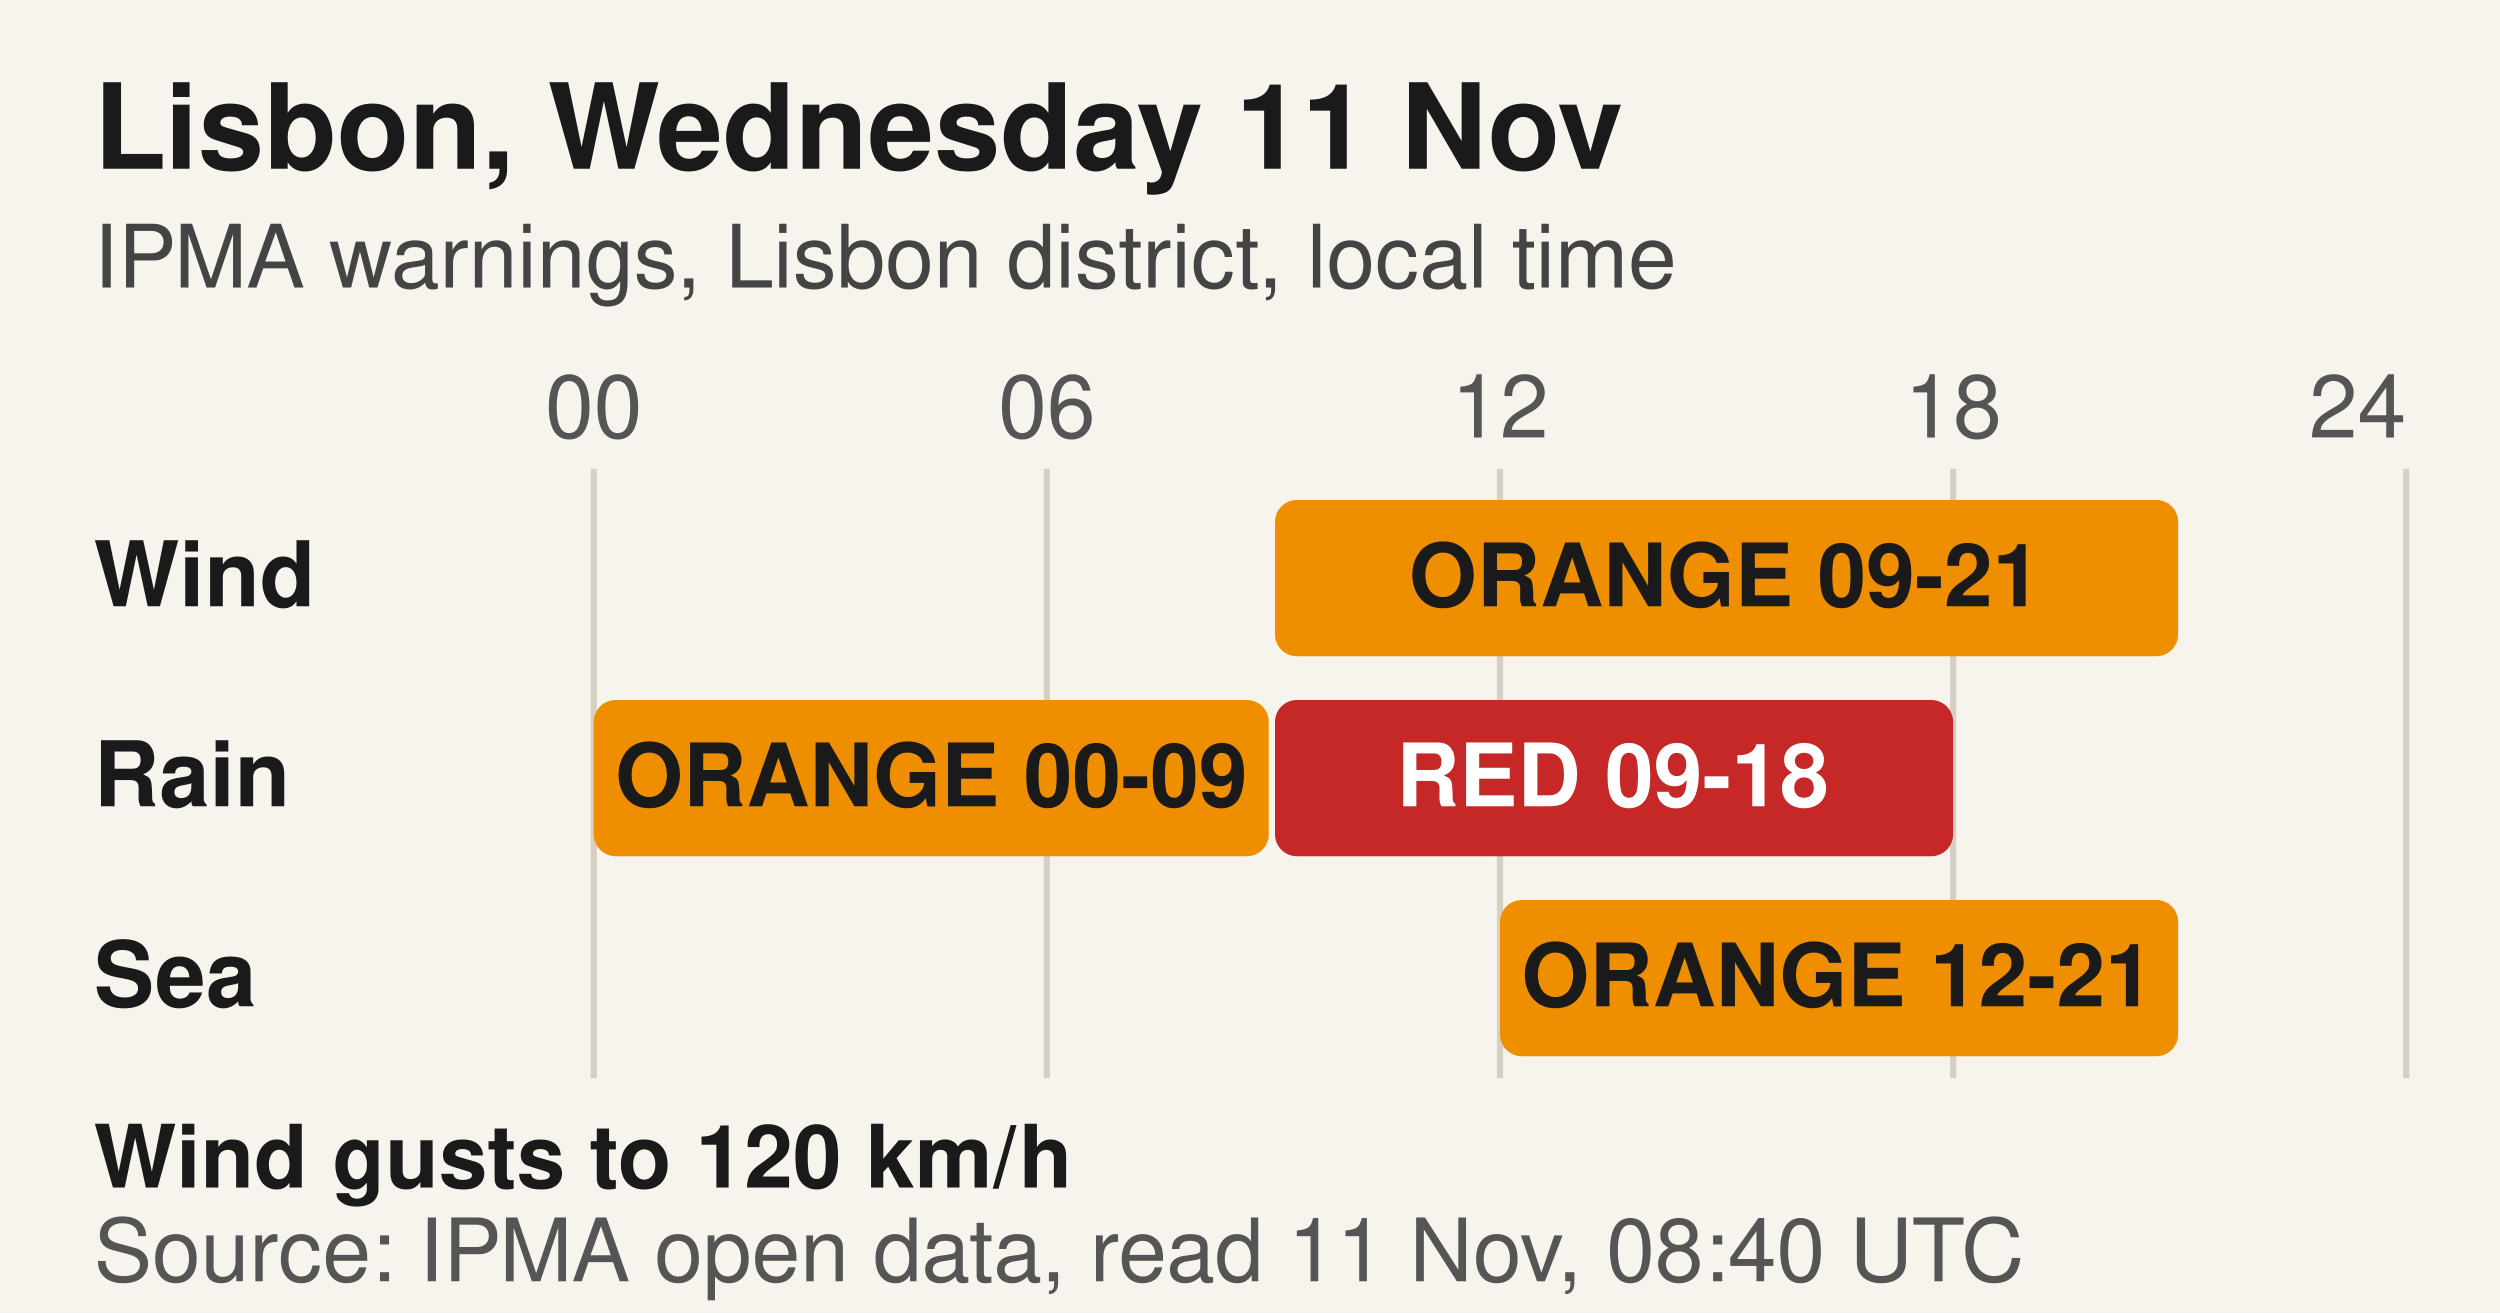
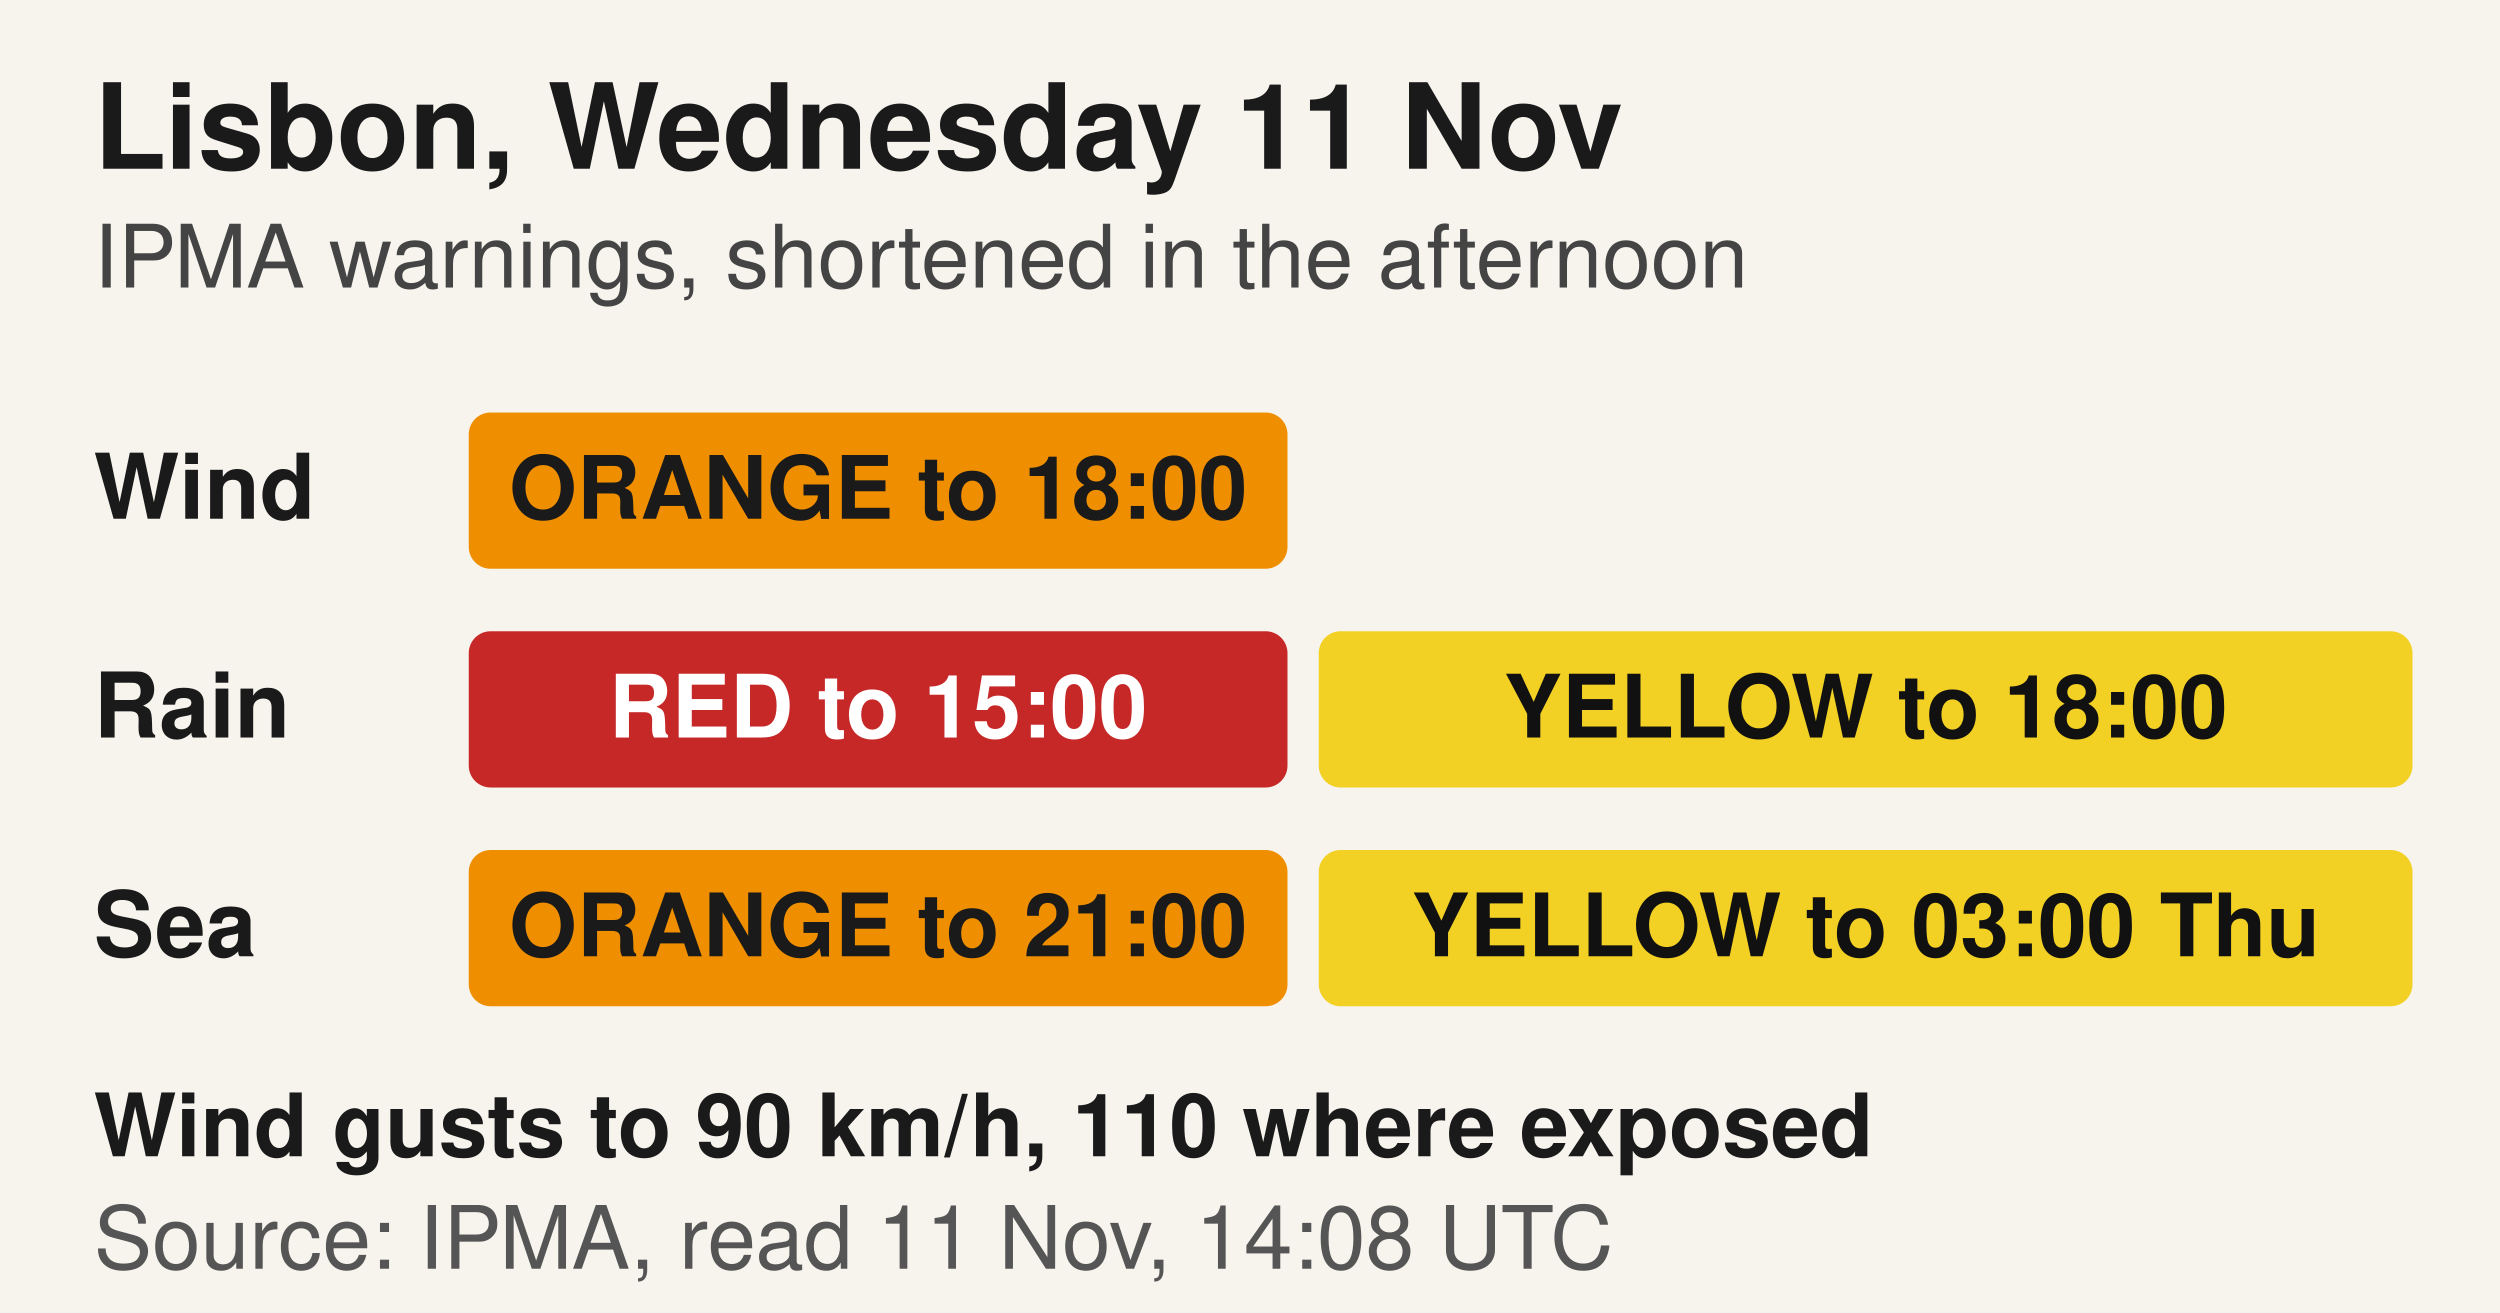
<svg xmlns="http://www.w3.org/2000/svg" viewBox="0 0 800 420" width="800" height="420" role="img" aria-labelledby="t d">
  <rect width="800" height="420" fill="#f7f4ee" />
  <g font-family="Helvetica, Arial, sans-serif">
    <text x="30" y="54" font-size="38" font-weight="700" fill="#1a1a1a">Lisbon, Wednesday 11 Nov</text>
-     <text x="30" y="92" font-size="28" fill="#444">IPMA warnings, Lisbon district, local time</text>
-     <g font-size="28" fill="#555" text-anchor="middle">
-       <text x="190" y="140">00</text>
-       <text x="335" y="140">06</text>
-       <text x="480" y="140">12</text>
-       <text x="625" y="140">18</text>
-       <text x="770" y="140" text-anchor="end">24</text>
-     </g>
-     <g stroke="#d6d0c4" stroke-width="2">
-       <line x1="190" y1="150" x2="190" y2="345" />
-       <line x1="335" y1="150" x2="335" y2="345" />
-       <line x1="480" y1="150" x2="480" y2="345" />
-       <line x1="625" y1="150" x2="625" y2="345" />
-       <line x1="770" y1="150" x2="770" y2="345" />
-     </g>
-     <text x="30" y="194" font-size="29" font-weight="700" fill="#1a1a1a">Wind</text>
-     <rect x="408" y="160" width="289" height="50" rx="7" fill="#ef8f00" />
-     <text x="552" y="194" text-anchor="middle" font-size="28" font-weight="700" fill="#1a1a1a">ORANGE 09-21</text>
-     <text x="30" y="258" font-size="29" font-weight="700" fill="#1a1a1a">Rain</text>
-     <rect x="190" y="224" width="216" height="50" rx="7" fill="#ef8f00" />
-     <text x="298" y="258" text-anchor="middle" font-size="28" font-weight="700" fill="#1a1a1a">ORANGE 00-09</text>
-     <rect x="408" y="224" width="217" height="50" rx="7" fill="#c62828" />
-     <text x="516" y="258" text-anchor="middle" font-size="28" font-weight="700" fill="#fff">RED 09-18</text>
-     <text x="30" y="322" font-size="29" font-weight="700" fill="#1a1a1a">Sea</text>
-     <rect x="480" y="288" width="217" height="50" rx="7" fill="#ef8f00" />
-     <text x="588" y="322" text-anchor="middle" font-size="28" font-weight="700" fill="#1a1a1a">ORANGE 12-21</text>
-     <text x="30" y="380" font-size="28" font-weight="700" fill="#1a1a1a">Wind gusts to 120 km/h</text>
-     <text x="30" y="410" font-size="28" fill="#555">Source: IPMA open data, read 11 Nov, 08:40 UTC</text>
+     <text x="30" y="92" font-size="28" fill="#444">IPMA warnings, shortened in the afternoon</text>
+     <text x="30" y="166" font-size="29" font-weight="700" fill="#1a1a1a">Wind</text>
+     <rect x="150" y="132" width="262" height="50" rx="7" fill="#ef8f00" />
+     <text x="281" y="166" text-anchor="middle" font-size="28" font-weight="700" fill="#1a1a1a">ORANGE to 18:00</text>
+     <text x="30" y="236" font-size="29" font-weight="700" fill="#1a1a1a">Rain</text>
+     <rect x="150" y="202" width="262" height="50" rx="7" fill="#c62828" />
+     <text x="281" y="236" text-anchor="middle" font-size="28" font-weight="700" fill="#fff">RED to 15:00</text>
+     <rect x="422" y="202" width="350" height="50" rx="7" fill="#f2d024" />
+     <text x="597" y="236" text-anchor="middle" font-size="28" font-weight="700" fill="#111111">YELLOW to 18:00</text>
+     <text x="30" y="306" font-size="29" font-weight="700" fill="#1a1a1a">Sea</text>
+     <rect x="150" y="272" width="262" height="50" rx="7" fill="#ef8f00" />
+     <text x="281" y="306" text-anchor="middle" font-size="28" font-weight="700" fill="#1a1a1a">ORANGE to 21:00</text>
+     <rect x="422" y="272" width="350" height="50" rx="7" fill="#f2d024" />
+     <text x="597" y="306" text-anchor="middle" font-size="28" font-weight="700" fill="#111111">YELLOW to 03:00 Thu</text>
+     <text x="30" y="370" font-size="28" font-weight="700" fill="#1a1a1a">Wind gusts to 90 km/h, 110 where exposed</text>
+     <text x="30" y="406" font-size="28" fill="#555">Source: IPMA, read 11 Nov, 14:08 UTC</text>
  </g>
</svg>
